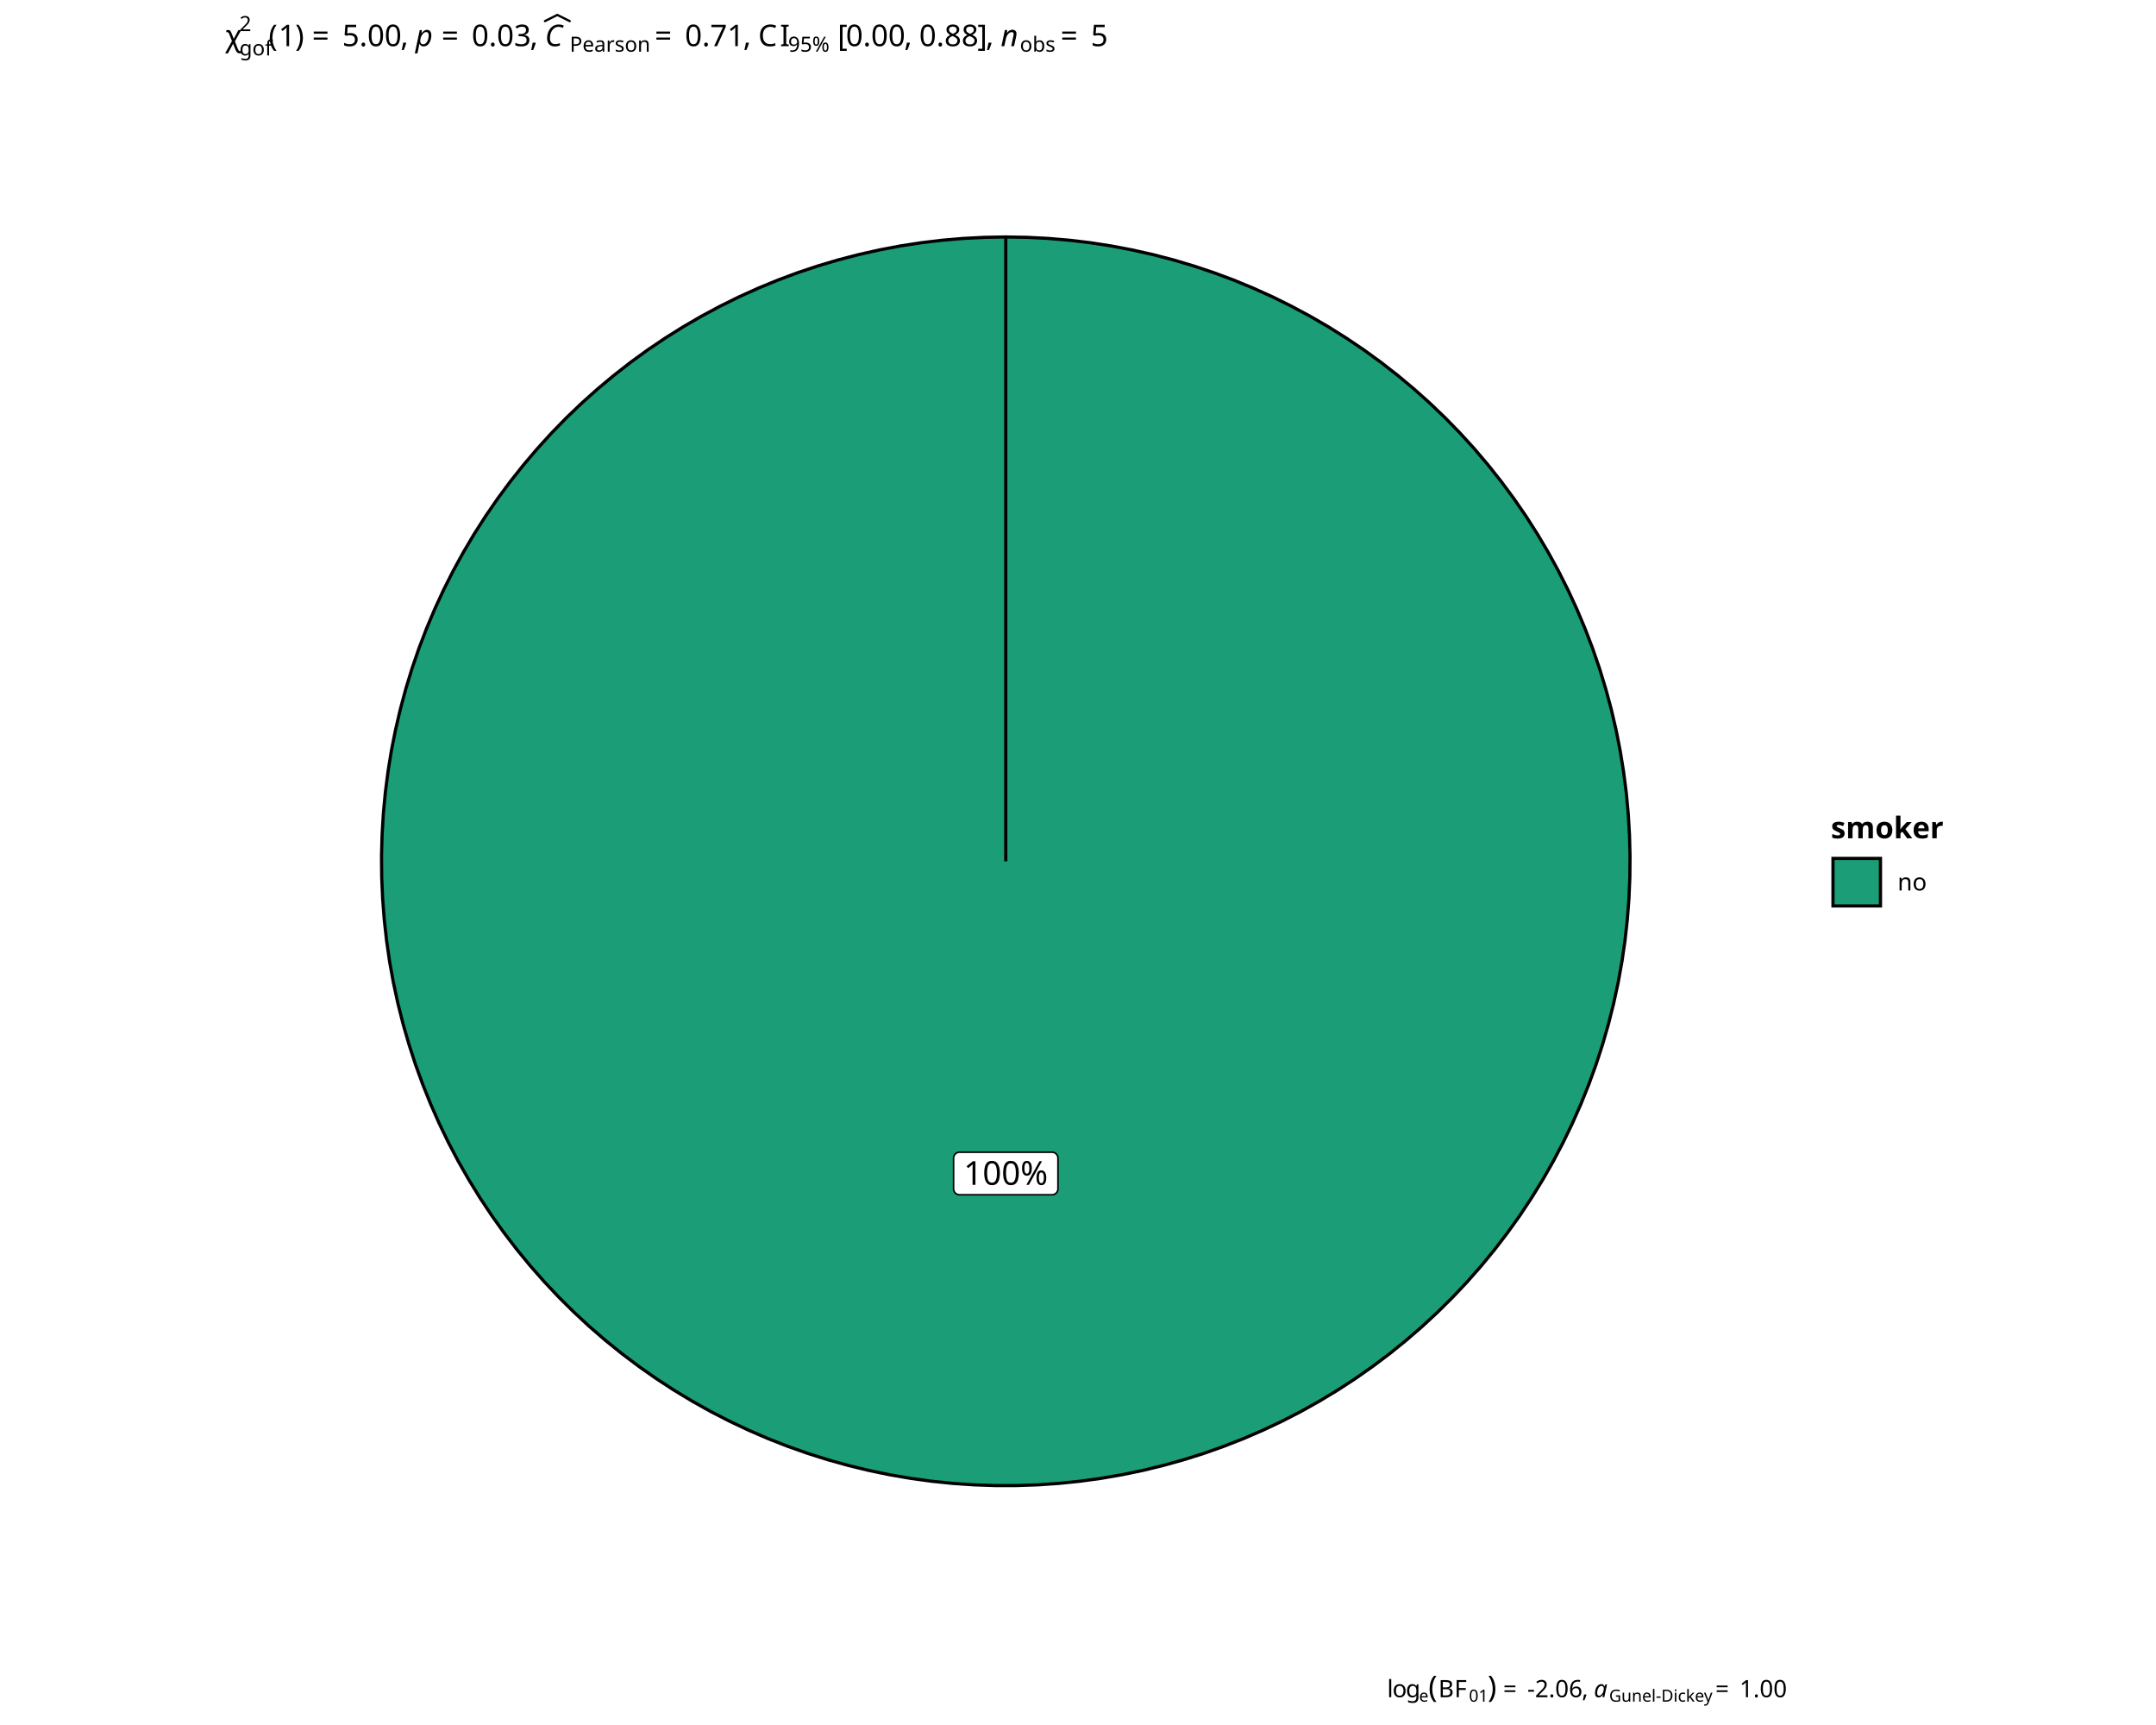
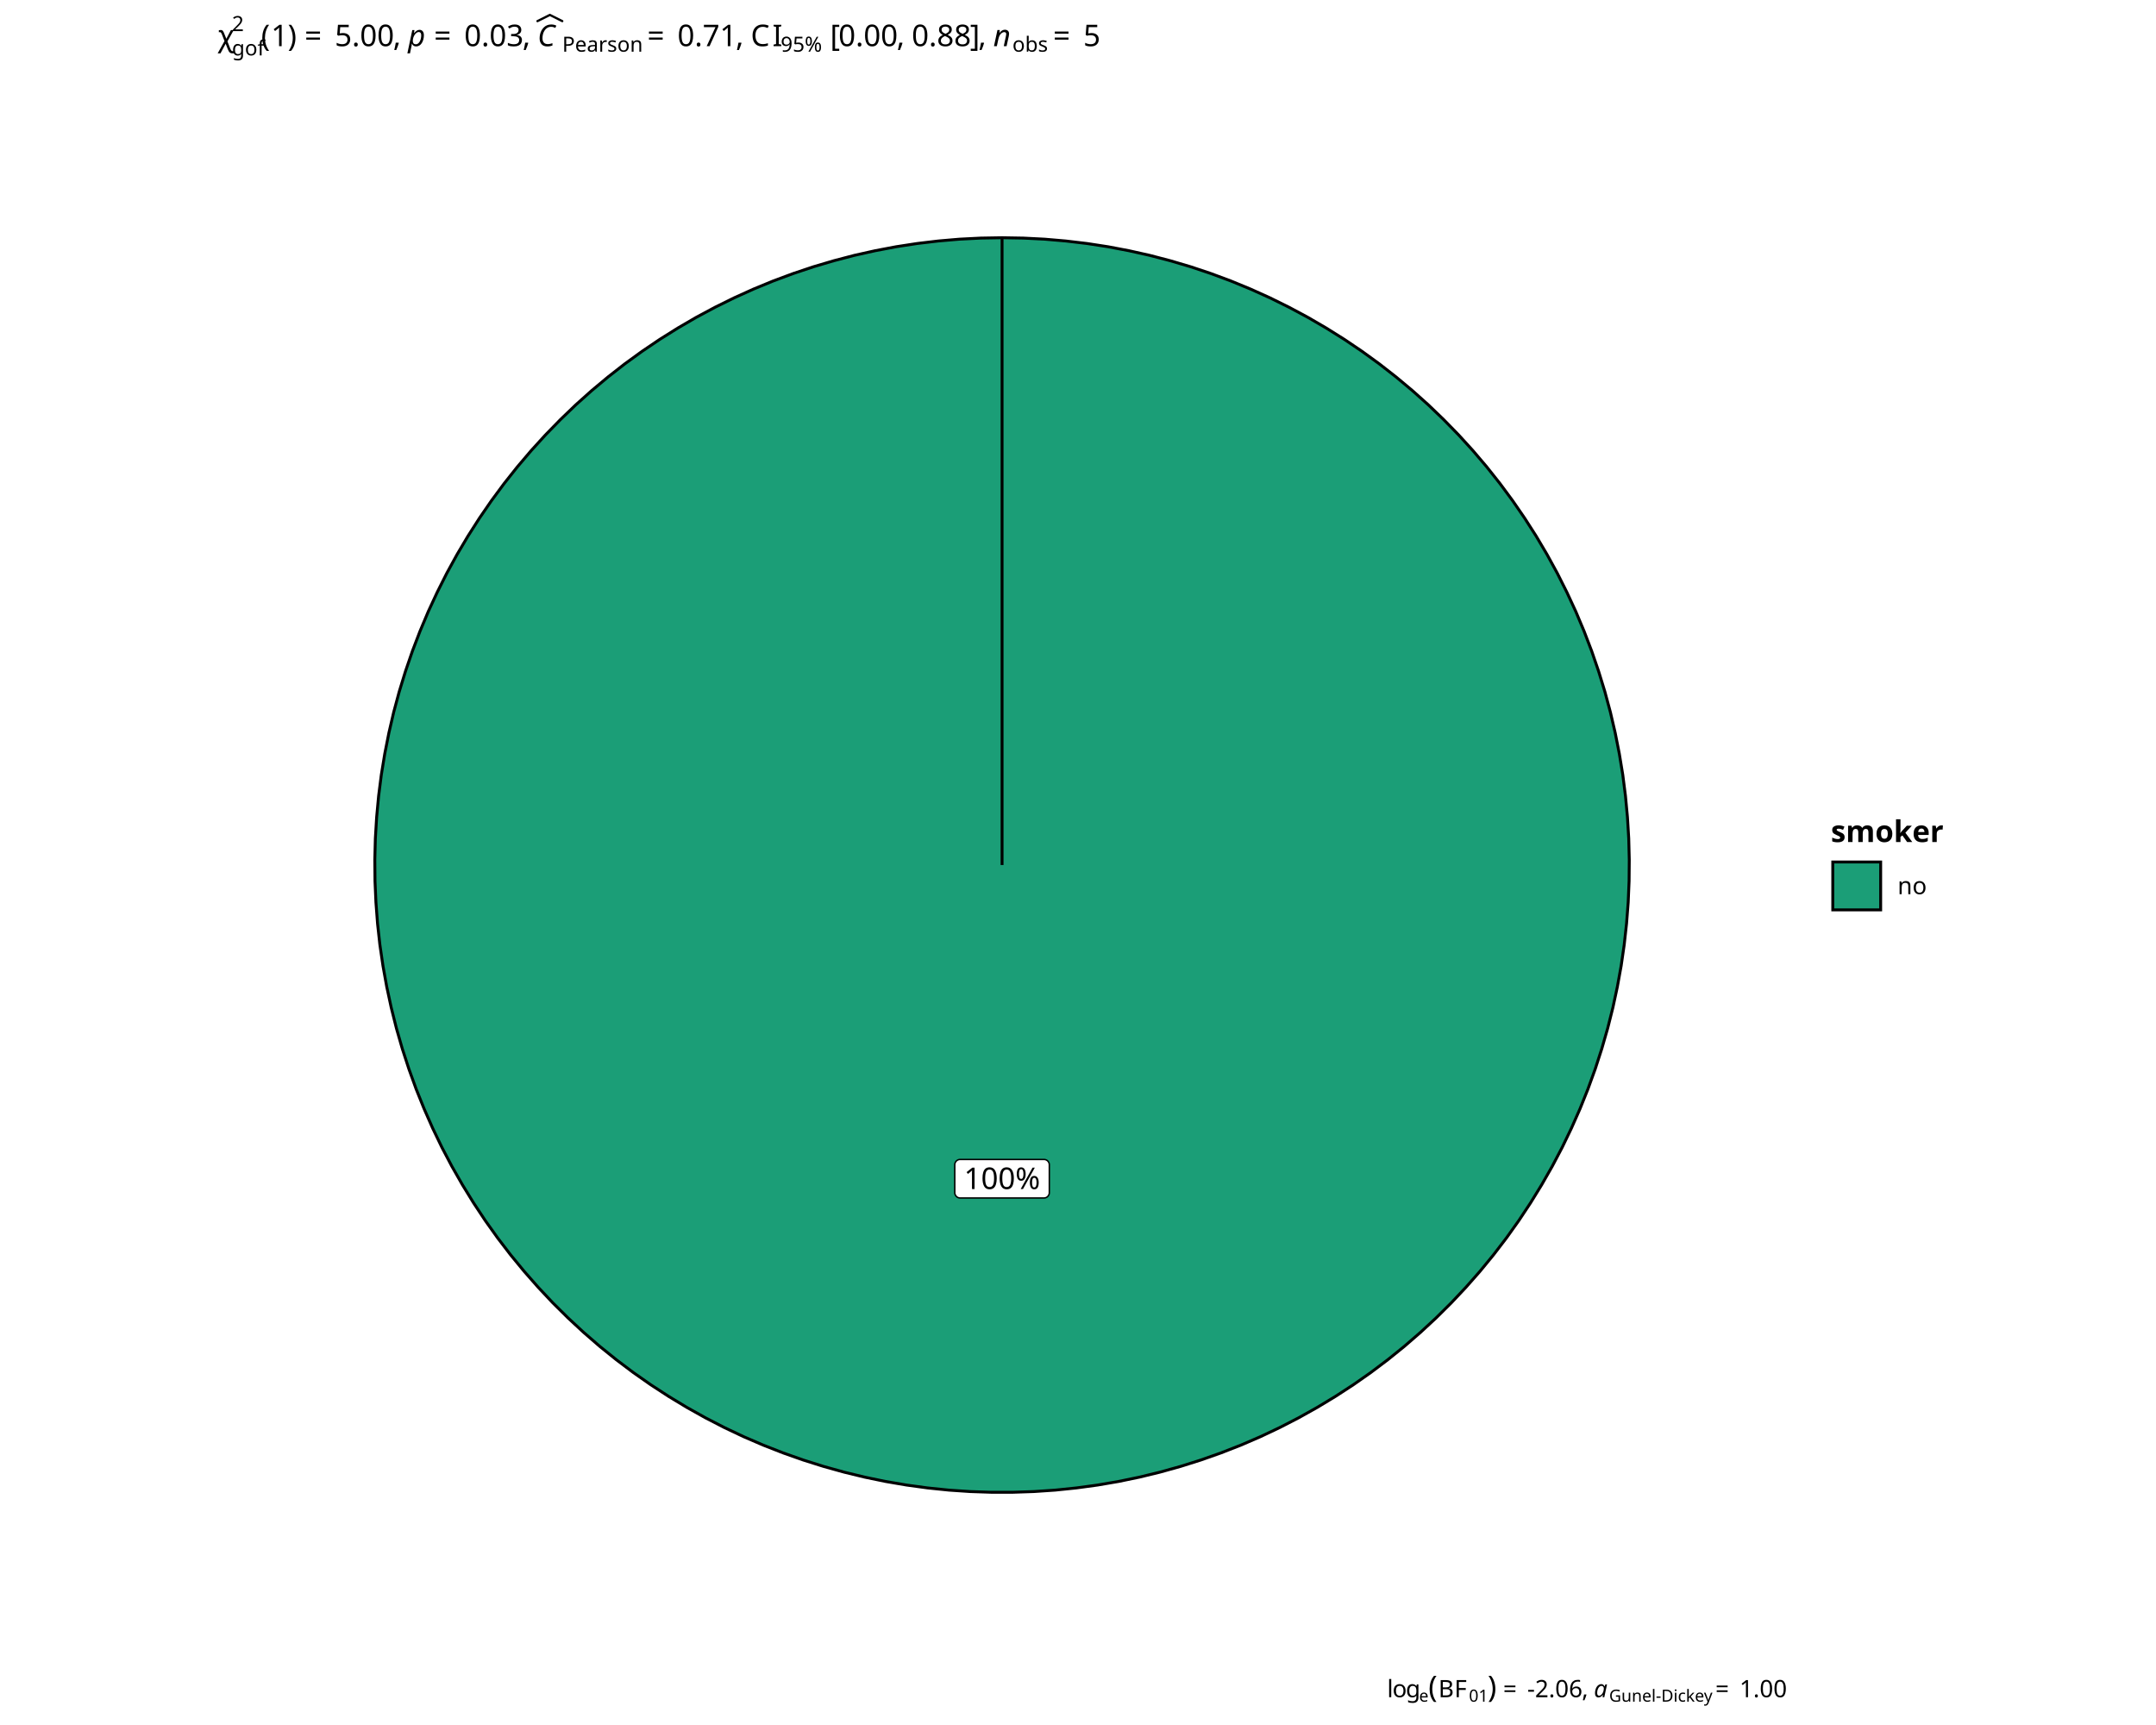
<svg xmlns="http://www.w3.org/2000/svg" class="svglite" data-engine-version="2.0" width="720.00pt" height="576.00pt" viewBox="0 0 720.00 576.00">
  <defs>
    <style type="text/css">
    .svglite line, .svglite polyline, .svglite polygon, .svglite path, .svglite rect, .svglite circle {
      fill: none;
      stroke: #000000;
      stroke-linecap: round;
      stroke-linejoin: round;
      stroke-miterlimit: 10.00;
    }
  </style>
  </defs>
  <rect width="100%" height="100%" style="stroke: none; fill: #FFFFFF;" />
  <defs>
    <clipPath id="cpMC4wMHw3MjAuMDB8MC4wMHw1NzYuMDA=">
      <rect x="0.00" y="0.00" width="720.00" height="576.00" />
    </clipPath>
  </defs>
  <g clip-path="url(#cpMC4wMHw3MjAuMDB8MC4wMHw1NzYuMDA=)">
</g>
  <defs>
    <clipPath id="cpNjUuODJ8NjU0LjE4fDAuMDB8NTc2LjAw">
      <rect x="65.82" y="0.00" width="588.35" height="576.00" />
    </clipPath>
  </defs>
  <g clip-path="url(#cpNjUuODJ8NjU0LjE4fDAuMDB8NTc2LjAw)">
    <rect x="65.82" y="0.00" width="588.35" height="576.00" style="stroke-width: 0.97; stroke: #FFFFFF; fill: #FFFFFF;" />
  </g>
  <g clip-path="url(#cpMC4wMHw3MjAuMDB8MC4wMHw1NzYuMDA=)">
</g>
  <defs>
-     <clipPath id="cpNzUuMjl8NTk2LjQ3fDI3LjAxfDU0OC4yMA==">
-       <rect x="75.29" y="27.01" width="521.18" height="521.18" />
+     <clipPath id="cpNzIuODB8NTk2LjQ3fDI3LjAxfDU1MC42OQ==">
+       <rect x="72.80" y="27.01" width="523.67" height="523.67" />
    </clipPath>
  </defs>
-   <g clip-path="url(#cpNzUuMjl8NTk2LjQ3fDI3LjAxfDU0OC4yMA==)">
-     <rect x="75.29" y="27.01" width="521.18" height="521.18" style="stroke-width: 0.97; stroke: none; fill: #FFFFFF;" />
-     <polygon points="335.88,287.61 335.88,280.42 335.88,273.23 335.88,266.04 335.88,258.85 335.88,251.66 335.88,244.47 335.88,237.28 335.88,230.10 335.88,222.91 335.88,215.72 335.88,208.53 335.88,201.34 335.88,194.15 335.88,186.96 335.88,179.77 335.88,172.59 335.88,165.40 335.88,158.21 335.88,151.02 335.88,143.83 335.88,136.64 335.88,129.45 335.88,122.26 335.88,115.08 335.88,107.89 335.88,100.70 335.88,93.51 335.88,86.32 335.88,79.13 328.80,79.25 321.73,79.61 314.68,80.21 307.65,81.05 300.65,82.13 293.69,83.45 286.78,85.00 279.93,86.78 273.14,88.80 266.43,91.04 259.80,93.51 253.25,96.21 246.80,99.12 240.45,102.26 234.21,105.61 228.09,109.16 222.09,112.93 216.22,116.89 210.50,121.05 204.91,125.41 199.48,129.95 194.21,134.67 189.09,139.57 184.15,144.64 179.39,149.87 174.80,155.27 170.40,160.81 166.19,166.50 162.17,172.34 158.36,178.30 154.75,184.39 151.35,190.60 148.16,196.92 145.19,203.35 142.44,209.88 139.91,216.49 137.61,223.18 135.54,229.95 133.70,236.79 132.09,243.68 130.71,250.63 129.58,257.62 128.68,264.64 128.02,271.69 127.60,278.76 127.41,285.84 127.47,292.92 127.78,299.99 128.32,307.05 129.10,314.09 130.11,321.09 131.37,328.06 132.86,334.98 134.59,341.85 136.55,348.65 138.73,355.39 141.15,362.04 143.79,368.61 146.65,375.09 149.73,381.46 153.02,387.73 156.53,393.88 160.24,399.91 164.16,405.81 168.27,411.57 172.57,417.19 177.07,422.66 181.75,427.98 186.60,433.13 191.63,438.11 196.82,442.93 202.18,447.56 207.69,452.01 213.34,456.26 219.14,460.33 225.07,464.19 231.13,467.85 237.31,471.31 243.61,474.55 250.01,477.57 256.51,480.38 263.10,482.96 269.78,485.32 276.53,487.45 283.35,489.35 290.23,491.02 297.16,492.45 304.14,493.65 311.16,494.61 318.20,495.33 325.26,495.81 332.34,496.05 339.42,496.05 346.50,495.81 353.56,495.33 360.60,494.61 367.62,493.65 374.60,492.45 381.53,491.02 388.41,489.35 395.23,487.45 401.98,485.32 408.66,482.96 415.25,480.38 421.75,477.57 428.15,474.55 434.45,471.31 440.63,467.85 446.69,464.19 452.62,460.33 458.42,456.26 464.08,452.01 469.58,447.56 474.94,442.93 480.13,438.11 485.16,433.13 490.01,427.98 494.69,422.66 499.19,417.19 503.49,411.57 507.61,405.81 511.52,399.91 515.23,393.88 518.74,387.73 522.03,381.46 525.11,375.09 527.97,368.61 530.61,362.04 533.03,355.39 535.22,348.65 537.17,341.85 538.90,334.98 540.39,328.06 541.65,321.09 542.67,314.09 543.45,307.05 543.99,299.99 544.29,292.92 544.35,285.84 544.17,278.76 543.75,271.69 543.09,264.64 542.19,257.62 541.05,250.63 539.68,243.68 538.07,236.79 536.22,229.95 534.15,223.18 531.85,216.49 529.32,209.88 526.57,203.35 523.60,196.92 520.41,190.60 517.01,184.39 513.40,178.30 509.59,172.34 505.57,166.50 501.36,160.81 496.96,155.27 492.38,149.87 487.61,144.64 482.67,139.57 477.56,134.67 472.28,129.95 466.85,125.41 461.26,121.05 455.54,116.89 449.67,112.93 443.67,109.16 437.55,105.61 431.31,102.26 424.96,99.12 418.51,96.21 411.97,93.51 405.33,91.04 398.62,88.80 391.83,86.78 384.98,85.00 378.07,83.45 371.11,82.13 364.12,81.05 357.09,80.21 350.03,79.61 342.96,79.25 335.88,79.13 335.88,86.32 335.88,93.51 335.88,100.70 335.88,107.89 335.88,115.08 335.88,122.26 335.88,129.45 335.88,136.64 335.88,143.83 335.88,151.02 335.88,158.21 335.88,165.40 335.88,172.59 335.88,179.77 335.88,186.96 335.88,194.15 335.88,201.34 335.88,208.53 335.88,215.72 335.88,222.91 335.88,230.10 335.88,237.28 335.88,244.47 335.88,251.66 335.88,258.85 335.88,266.04 335.88,273.23 335.88,280.42 335.88,287.61 " style="stroke-width: 1.07; stroke-linecap: butt; stroke-linejoin: miter; fill: #1B9E77;" />
-     <polygon points="320.44,398.95 351.32,398.95 351.24,398.95 351.56,398.94 351.88,398.87 352.18,398.76 352.45,398.60 352.70,398.40 352.91,398.16 353.08,397.89 353.21,397.60 353.29,397.28 353.31,396.97 353.31,396.97 353.31,386.72 353.31,386.72 353.29,386.40 353.21,386.09 353.08,385.80 352.91,385.53 352.70,385.29 352.45,385.08 352.18,384.92 351.88,384.81 351.56,384.75 351.32,384.73 320.44,384.73 320.68,384.75 320.36,384.73 320.04,384.77 319.73,384.86 319.44,385.00 319.18,385.18 318.95,385.40 318.76,385.66 318.61,385.94 318.51,386.24 318.46,386.56 318.45,386.72 318.45,396.97 318.46,396.81 318.46,397.13 318.51,397.44 318.61,397.75 318.76,398.03 318.95,398.28 319.18,398.51 319.44,398.69 319.73,398.82 320.04,398.91 320.36,398.95 " style="stroke-width: 0.53; fill: #FFFFFF;" />
-     <text x="335.88" y="395.64" text-anchor="middle" style="font-size: 11.04px; font-family: sans;" textLength="28.24px" lengthAdjust="spacingAndGlyphs">100%</text>
+   <g clip-path="url(#cpNzIuODB8NTk2LjQ3fDI3LjAxfDU1MC42OQ==)">
+     <rect x="72.80" y="27.01" width="523.67" height="523.67" style="stroke-width: 0.97; stroke: none; fill: #FFFFFF;" />
+     <polygon points="334.64,288.85 334.64,281.63 334.64,274.40 334.64,267.18 334.64,259.96 334.64,252.74 334.64,245.51 334.64,238.29 334.64,231.07 334.64,223.84 334.64,216.62 334.64,209.40 334.64,202.17 334.64,194.95 334.64,187.73 334.64,180.50 334.64,173.28 334.64,166.06 334.64,158.84 334.64,151.61 334.64,144.39 334.64,137.17 334.64,129.94 334.64,122.72 334.64,115.50 334.64,108.27 334.64,101.05 334.64,93.83 334.64,86.60 334.64,79.38 327.52,79.50 320.42,79.86 313.33,80.47 306.27,81.31 299.24,82.39 292.24,83.72 285.30,85.27 278.42,87.07 271.60,89.09 264.85,91.35 258.19,93.83 251.61,96.54 245.13,99.47 238.75,102.62 232.48,105.98 226.33,109.56 220.30,113.34 214.41,117.32 208.65,121.50 203.04,125.88 197.58,130.44 192.28,135.18 187.15,140.11 182.18,145.20 177.39,150.46 172.78,155.88 168.36,161.45 164.13,167.17 160.10,173.03 156.27,179.02 152.64,185.14 149.22,191.38 146.02,197.74 143.03,204.19 140.27,210.75 137.73,217.39 135.42,224.12 133.33,230.92 131.48,237.79 129.87,244.72 128.49,251.70 127.34,258.72 126.44,265.78 125.78,272.86 125.35,279.96 125.17,287.07 125.23,294.19 125.54,301.29 126.08,308.39 126.86,315.46 127.89,322.50 129.15,329.50 130.65,336.45 132.38,343.35 134.35,350.19 136.55,356.95 138.97,363.64 141.63,370.24 144.50,376.75 147.59,383.16 150.90,389.45 154.43,395.63 158.16,401.69 162.09,407.62 166.22,413.41 170.55,419.06 175.07,424.55 179.77,429.89 184.64,435.07 189.70,440.08 194.91,444.91 200.29,449.57 205.83,454.04 211.51,458.32 217.34,462.40 223.30,466.28 229.39,469.96 235.60,473.43 241.92,476.69 248.35,479.73 254.89,482.55 261.51,485.14 268.22,487.51 275.00,489.65 281.85,491.56 288.77,493.24 295.73,494.68 302.75,495.88 309.79,496.84 316.87,497.57 323.97,498.05 331.08,498.29 338.19,498.29 345.30,498.05 352.40,497.57 359.48,496.84 366.53,495.88 373.54,494.68 380.50,493.24 387.42,491.56 394.27,489.65 401.05,487.51 407.76,485.14 414.39,482.55 420.92,479.73 427.35,476.69 433.67,473.43 439.88,469.96 445.97,466.28 451.93,462.40 457.76,458.32 463.44,454.04 468.98,449.57 474.36,444.91 479.58,440.08 484.63,435.07 489.51,429.89 494.21,424.55 498.72,419.06 503.05,413.41 507.18,407.62 511.11,401.69 514.84,395.63 518.37,389.45 521.68,383.16 524.77,376.75 527.65,370.24 530.30,363.64 532.73,356.95 534.92,350.19 536.89,343.35 538.63,336.45 540.12,329.50 541.39,322.50 542.41,315.46 543.19,308.39 543.74,301.29 544.04,294.19 544.10,287.07 543.92,279.96 543.49,272.86 542.83,265.78 541.93,258.72 540.78,251.70 539.40,244.72 537.79,237.79 535.94,230.92 533.85,224.12 531.54,217.39 529.00,210.75 526.24,204.19 523.25,197.74 520.05,191.38 516.63,185.14 513.01,179.02 509.17,173.03 505.14,167.17 500.91,161.45 496.49,155.88 491.88,150.46 487.09,145.20 482.12,140.11 476.99,135.18 471.69,130.44 466.23,125.88 460.62,121.50 454.86,117.32 448.97,113.34 442.94,109.56 436.79,105.98 430.52,102.62 424.15,99.47 417.66,96.54 411.08,93.83 404.42,91.35 397.67,89.09 390.85,87.07 383.97,85.27 377.03,83.72 370.04,82.39 363.01,81.31 355.94,80.47 348.85,79.86 341.75,79.50 334.64,79.38 334.64,86.60 334.64,93.83 334.64,101.05 334.64,108.27 334.64,115.50 334.64,122.72 334.64,129.94 334.64,137.17 334.64,144.39 334.64,151.61 334.64,158.84 334.64,166.06 334.64,173.28 334.64,180.50 334.64,187.73 334.64,194.95 334.64,202.17 334.64,209.40 334.64,216.62 334.64,223.84 334.64,231.07 334.64,238.29 334.64,245.51 334.64,252.74 334.64,259.96 334.64,267.18 334.64,274.40 334.64,281.63 334.64,288.85 " style="stroke-width: 0.97; stroke-linecap: butt; stroke-linejoin: miter; fill: #1B9E77;" />
+     <polygon points="320.65,400.03 348.62,400.03 348.55,400.03 348.84,400.01 349.13,399.96 349.40,399.85 349.65,399.71 349.87,399.53 350.06,399.31 350.22,399.06 350.33,398.80 350.40,398.52 350.42,398.23 350.42,398.23 350.42,388.95 350.42,388.95 350.40,388.66 350.33,388.38 350.22,388.11 350.06,387.86 349.87,387.65 349.65,387.46 349.40,387.32 349.13,387.22 348.84,387.16 348.62,387.15 320.65,387.15 320.86,387.16 320.57,387.15 320.29,387.18 320.01,387.26 319.75,387.39 319.51,387.55 319.30,387.75 319.13,387.98 318.99,388.24 318.90,388.51 318.85,388.80 318.85,388.95 318.85,398.23 318.85,398.08 318.85,398.37 318.90,398.66 318.99,398.93 319.13,399.19 319.30,399.42 319.51,399.62 319.75,399.79 320.01,399.91 320.29,399.99 320.57,400.03 " style="stroke-width: 0.48; fill: #FFFFFF;" />
+     <text x="334.64" y="397.03" text-anchor="middle" style="font-size: 10.00px; font-family: sans;" textLength="25.58px" lengthAdjust="spacingAndGlyphs">100%</text>
  </g>
  <g clip-path="url(#cpMC4wMHw3MjAuMDB8MC4wMHw1NzYuMDA=)">
-     <rect x="606.44" y="267.01" width="42.76" height="41.18" style="stroke-width: 0.97; stroke: none; fill: #FFFFFF;" />
-     <text x="611.42" y="279.92" style="font-size: 10.00px; font-weight: bold; font-family: sans;" textLength="32.80px" lengthAdjust="spacingAndGlyphs">smoker</text>
-     <rect x="611.42" y="285.94" width="17.28" height="17.28" style="stroke-width: 0.97; stroke: none; fill: #FFFFFF;" />
-     <rect x="612.13" y="286.64" width="15.86" height="15.86" style="stroke-width: 1.07; stroke-linecap: butt; stroke-linejoin: miter; fill: #1B9E77;" />
-     <text x="633.68" y="297.33" style="font-size: 8.00px; font-family: sans;" textLength="8.90px" lengthAdjust="spacingAndGlyphs">no</text>
-     <text x="75.29" y="15.41" style="font-size: 10.00px; font-family: sans;" textLength="4.65px" lengthAdjust="spacingAndGlyphs">χ</text>
-     <text x="79.94" y="18.50" style="font-size: 7.00px; font-family: sans;" textLength="9.73px" lengthAdjust="spacingAndGlyphs">gof</text>
-     <text x="79.94" y="10.38" style="font-size: 7.00px; font-family: sans;" textLength="3.89px" lengthAdjust="spacingAndGlyphs">2</text>
-     <text x="89.67" y="15.41" style="font-size: 10.00px; font-family: sans;" textLength="3.33px" lengthAdjust="spacingAndGlyphs">(</text>
-     <text x="93.00" y="15.41" style="font-size: 10.00px; font-family: sans;" textLength="5.56px" lengthAdjust="spacingAndGlyphs">1</text>
-     <text x="98.56" y="15.41" style="font-size: 10.00px; font-family: sans;" textLength="3.33px" lengthAdjust="spacingAndGlyphs">)</text>
-     <text x="104.21" y="15.41" style="font-size: 10.00px; font-family: sans;" textLength="7.76px" lengthAdjust="spacingAndGlyphs">=</text>
-     <text x="114.29" y="15.41" style="font-size: 10.00px; font-family: sans;" textLength="19.46px" lengthAdjust="spacingAndGlyphs">5.00</text>
-     <text x="133.75" y="15.41" style="font-size: 10.00px; font-family: sans;" textLength="2.50px" lengthAdjust="spacingAndGlyphs">,</text>
-     <text x="136.25" y="15.41" style="font-size: 10.00px; font-family: sans;" textLength="2.50px" lengthAdjust="spacingAndGlyphs"> </text>
-     <text x="138.75" y="15.41" style="font-size: 10.00px; font-style: italic; font-family: sans;" textLength="5.56px" lengthAdjust="spacingAndGlyphs">p</text>
-     <text x="147.44" y="15.41" style="font-size: 10.00px; font-family: sans;" textLength="7.76px" lengthAdjust="spacingAndGlyphs">=</text>
-     <text x="157.52" y="15.41" style="font-size: 10.00px; font-family: sans;" textLength="19.46px" lengthAdjust="spacingAndGlyphs">0.03</text>
-     <text x="176.98" y="15.41" style="font-size: 10.00px; font-family: sans;" textLength="2.50px" lengthAdjust="spacingAndGlyphs">,</text>
-     <text x="179.48" y="15.41" style="font-size: 10.00px; font-family: sans;" textLength="2.50px" lengthAdjust="spacingAndGlyphs"> </text>
-     <text x="181.98" y="15.41" style="font-size: 10.00px; font-style: italic; font-family: sans;" textLength="7.22px" lengthAdjust="spacingAndGlyphs">C</text>
-     <polyline points="181.98,7.05 186.12,4.98 190.26,7.05 " style="stroke-width: 0.75;" />
-     <text x="190.26" y="17.26" style="font-size: 7.00px; font-family: sans;" textLength="26.08px" lengthAdjust="spacingAndGlyphs">Pearson</text>
-     <text x="218.65" y="15.41" style="font-size: 10.00px; font-family: sans;" textLength="7.76px" lengthAdjust="spacingAndGlyphs">=</text>
-     <text x="228.73" y="15.41" style="font-size: 10.00px; font-family: sans;" textLength="19.46px" lengthAdjust="spacingAndGlyphs">0.71</text>
-     <text x="248.19" y="15.41" style="font-size: 10.00px; font-family: sans;" textLength="2.50px" lengthAdjust="spacingAndGlyphs">,</text>
-     <text x="250.69" y="15.41" style="font-size: 10.00px; font-family: sans;" textLength="2.50px" lengthAdjust="spacingAndGlyphs"> </text>
-     <text x="253.20" y="15.41" style="font-size: 10.00px; font-family: sans;" textLength="7.22px" lengthAdjust="spacingAndGlyphs">C</text>
-     <text x="260.42" y="15.41" style="font-size: 10.00px; font-family: sans;" textLength="2.78px" lengthAdjust="spacingAndGlyphs">I</text>
-     <text x="263.20" y="17.26" style="font-size: 7.00px; font-family: sans;" textLength="14.01px" lengthAdjust="spacingAndGlyphs">95%</text>
-     <text x="277.21" y="15.41" style="font-size: 10.00px; font-family: sans;" textLength="2.50px" lengthAdjust="spacingAndGlyphs"> </text>
-     <text x="279.71" y="15.41" style="font-size: 10.00px; font-family: sans;" textLength="2.78px" lengthAdjust="spacingAndGlyphs">[</text>
-     <text x="282.49" y="15.41" style="font-size: 10.00px; font-family: sans;" textLength="19.46px" lengthAdjust="spacingAndGlyphs">0.00</text>
-     <text x="301.95" y="15.41" style="font-size: 10.00px; font-family: sans;" textLength="2.50px" lengthAdjust="spacingAndGlyphs">,</text>
-     <text x="304.46" y="15.41" style="font-size: 10.00px; font-family: sans;" textLength="2.50px" lengthAdjust="spacingAndGlyphs"> </text>
-     <text x="306.96" y="15.41" style="font-size: 10.00px; font-family: sans;" textLength="19.46px" lengthAdjust="spacingAndGlyphs">0.88</text>
-     <text x="326.42" y="15.41" style="font-size: 10.00px; font-family: sans;" textLength="2.78px" lengthAdjust="spacingAndGlyphs">]</text>
-     <text x="329.20" y="15.41" style="font-size: 10.00px; font-family: sans;" textLength="2.50px" lengthAdjust="spacingAndGlyphs">,</text>
-     <text x="331.70" y="15.41" style="font-size: 10.00px; font-family: sans;" textLength="2.50px" lengthAdjust="spacingAndGlyphs"> </text>
-     <text x="334.20" y="15.41" style="font-size: 10.00px; font-style: italic; font-family: sans;" textLength="5.56px" lengthAdjust="spacingAndGlyphs">n</text>
-     <text x="340.57" y="17.26" style="font-size: 7.00px; font-family: sans;" textLength="11.29px" lengthAdjust="spacingAndGlyphs">obs</text>
-     <text x="354.18" y="15.41" style="font-size: 10.00px; font-family: sans;" textLength="7.76px" lengthAdjust="spacingAndGlyphs">=</text>
-     <text x="364.26" y="15.41" style="font-size: 10.00px; font-family: sans;" textLength="5.56px" lengthAdjust="spacingAndGlyphs">5</text>
+     <rect x="606.44" y="268.26" width="42.76" height="41.18" style="stroke-width: 0.97; stroke: none; fill: #FFFFFF;" />
+     <text x="611.42" y="281.16" style="font-size: 10.00px; font-weight: bold; font-family: sans;" textLength="32.80px" lengthAdjust="spacingAndGlyphs">smoker</text>
+     <rect x="611.42" y="287.18" width="17.28" height="17.28" style="stroke-width: 0.97; stroke: none; fill: #FFFFFF;" />
+     <rect x="612.06" y="287.83" width="15.99" height="15.99" style="stroke-width: 0.97; stroke-linecap: butt; stroke-linejoin: miter; fill: #1B9E77;" />
+     <text x="633.68" y="298.57" style="font-size: 8.00px; font-family: sans;" textLength="8.90px" lengthAdjust="spacingAndGlyphs">no</text>
+     <text x="72.80" y="15.41" style="font-size: 10.00px; font-family: sans;" textLength="4.65px" lengthAdjust="spacingAndGlyphs">χ</text>
+     <text x="77.45" y="18.50" style="font-size: 7.00px; font-family: sans;" textLength="9.73px" lengthAdjust="spacingAndGlyphs">gof</text>
+     <text x="77.45" y="10.38" style="font-size: 7.00px; font-family: sans;" textLength="3.89px" lengthAdjust="spacingAndGlyphs">2</text>
+     <text x="87.18" y="15.41" style="font-size: 10.00px; font-family: sans;" textLength="3.33px" lengthAdjust="spacingAndGlyphs">(</text>
+     <text x="90.51" y="15.41" style="font-size: 10.00px; font-family: sans;" textLength="5.56px" lengthAdjust="spacingAndGlyphs">1</text>
+     <text x="96.07" y="15.41" style="font-size: 10.00px; font-family: sans;" textLength="3.33px" lengthAdjust="spacingAndGlyphs">)</text>
+     <text x="101.72" y="15.41" style="font-size: 10.00px; font-family: sans;" textLength="7.76px" lengthAdjust="spacingAndGlyphs">=</text>
+     <text x="111.80" y="15.41" style="font-size: 10.00px; font-family: sans;" textLength="19.46px" lengthAdjust="spacingAndGlyphs">5.00</text>
+     <text x="131.26" y="15.41" style="font-size: 10.00px; font-family: sans;" textLength="2.50px" lengthAdjust="spacingAndGlyphs">,</text>
+     <text x="133.76" y="15.41" style="font-size: 10.00px; font-family: sans;" textLength="2.50px" lengthAdjust="spacingAndGlyphs"> </text>
+     <text x="136.26" y="15.41" style="font-size: 10.00px; font-style: italic; font-family: sans;" textLength="5.56px" lengthAdjust="spacingAndGlyphs">p</text>
+     <text x="144.95" y="15.41" style="font-size: 10.00px; font-family: sans;" textLength="7.76px" lengthAdjust="spacingAndGlyphs">=</text>
+     <text x="155.03" y="15.41" style="font-size: 10.00px; font-family: sans;" textLength="19.46px" lengthAdjust="spacingAndGlyphs">0.03</text>
+     <text x="174.49" y="15.41" style="font-size: 10.00px; font-family: sans;" textLength="2.50px" lengthAdjust="spacingAndGlyphs">,</text>
+     <text x="176.99" y="15.41" style="font-size: 10.00px; font-family: sans;" textLength="2.50px" lengthAdjust="spacingAndGlyphs"> </text>
+     <text x="179.49" y="15.41" style="font-size: 10.00px; font-style: italic; font-family: sans;" textLength="7.22px" lengthAdjust="spacingAndGlyphs">C</text>
+     <polyline points="179.49,7.05 183.63,4.98 187.77,7.05 " style="stroke-width: 0.75;" />
+     <text x="187.77" y="17.26" style="font-size: 7.00px; font-family: sans;" textLength="26.08px" lengthAdjust="spacingAndGlyphs">Pearson</text>
+     <text x="216.16" y="15.41" style="font-size: 10.00px; font-family: sans;" textLength="7.76px" lengthAdjust="spacingAndGlyphs">=</text>
+     <text x="226.24" y="15.41" style="font-size: 10.00px; font-family: sans;" textLength="19.46px" lengthAdjust="spacingAndGlyphs">0.71</text>
+     <text x="245.70" y="15.41" style="font-size: 10.00px; font-family: sans;" textLength="2.50px" lengthAdjust="spacingAndGlyphs">,</text>
+     <text x="248.20" y="15.41" style="font-size: 10.00px; font-family: sans;" textLength="2.50px" lengthAdjust="spacingAndGlyphs"> </text>
+     <text x="250.71" y="15.41" style="font-size: 10.00px; font-family: sans;" textLength="7.22px" lengthAdjust="spacingAndGlyphs">C</text>
+     <text x="257.93" y="15.41" style="font-size: 10.00px; font-family: sans;" textLength="2.78px" lengthAdjust="spacingAndGlyphs">I</text>
+     <text x="260.71" y="17.26" style="font-size: 7.00px; font-family: sans;" textLength="14.01px" lengthAdjust="spacingAndGlyphs">95%</text>
+     <text x="274.72" y="15.41" style="font-size: 10.00px; font-family: sans;" textLength="2.50px" lengthAdjust="spacingAndGlyphs"> </text>
+     <text x="277.22" y="15.41" style="font-size: 10.00px; font-family: sans;" textLength="2.78px" lengthAdjust="spacingAndGlyphs">[</text>
+     <text x="280.00" y="15.41" style="font-size: 10.00px; font-family: sans;" textLength="19.46px" lengthAdjust="spacingAndGlyphs">0.00</text>
+     <text x="299.46" y="15.41" style="font-size: 10.00px; font-family: sans;" textLength="2.50px" lengthAdjust="spacingAndGlyphs">,</text>
+     <text x="301.96" y="15.41" style="font-size: 10.00px; font-family: sans;" textLength="2.50px" lengthAdjust="spacingAndGlyphs"> </text>
+     <text x="304.47" y="15.41" style="font-size: 10.00px; font-family: sans;" textLength="19.46px" lengthAdjust="spacingAndGlyphs">0.88</text>
+     <text x="323.93" y="15.41" style="font-size: 10.00px; font-family: sans;" textLength="2.78px" lengthAdjust="spacingAndGlyphs">]</text>
+     <text x="326.71" y="15.41" style="font-size: 10.00px; font-family: sans;" textLength="2.50px" lengthAdjust="spacingAndGlyphs">,</text>
+     <text x="329.21" y="15.41" style="font-size: 10.00px; font-family: sans;" textLength="2.50px" lengthAdjust="spacingAndGlyphs"> </text>
+     <text x="331.71" y="15.41" style="font-size: 10.00px; font-style: italic; font-family: sans;" textLength="5.56px" lengthAdjust="spacingAndGlyphs">n</text>
+     <text x="338.08" y="17.26" style="font-size: 7.00px; font-family: sans;" textLength="11.29px" lengthAdjust="spacingAndGlyphs">obs</text>
+     <text x="351.69" y="15.41" style="font-size: 10.00px; font-family: sans;" textLength="7.76px" lengthAdjust="spacingAndGlyphs">=</text>
+     <text x="361.77" y="15.41" style="font-size: 10.00px; font-family: sans;" textLength="5.56px" lengthAdjust="spacingAndGlyphs">5</text>
    <text x="463.22" y="566.72" style="font-size: 8.00px; font-family: sans;" textLength="1.78px" lengthAdjust="spacingAndGlyphs">l</text>
    <text x="465.00" y="566.72" style="font-size: 8.00px; font-family: sans;" textLength="4.45px" lengthAdjust="spacingAndGlyphs">o</text>
    <text x="469.45" y="566.72" style="font-size: 8.00px; font-family: sans;" textLength="4.45px" lengthAdjust="spacingAndGlyphs">g</text>
    <text x="473.90" y="568.20" style="font-size: 5.60px; font-family: sans;" textLength="3.11px" lengthAdjust="spacingAndGlyphs">e</text>
    <text x="477.01" y="566.72" style="font-size: 10.00px; font-family: sans;" textLength="3.33px" lengthAdjust="spacingAndGlyphs">(</text>
    <text x="480.34" y="566.72" style="font-size: 8.00px; font-family: sans;" textLength="5.34px" lengthAdjust="spacingAndGlyphs">B</text>
    <text x="485.68" y="566.72" style="font-size: 8.00px; font-family: sans;" textLength="4.89px" lengthAdjust="spacingAndGlyphs">F</text>
    <text x="490.56" y="568.20" style="font-size: 5.60px; font-family: sans;" textLength="6.23px" lengthAdjust="spacingAndGlyphs">01</text>
    <text x="496.79" y="566.72" style="font-size: 10.00px; font-family: sans;" textLength="3.32px" lengthAdjust="spacingAndGlyphs">)</text>
    <text x="501.97" y="566.72" style="font-size: 8.00px; font-family: sans;" textLength="6.21px" lengthAdjust="spacingAndGlyphs">=</text>
    <text x="510.03" y="566.72" style="font-size: 8.00px; font-family: sans;" textLength="18.24px" lengthAdjust="spacingAndGlyphs">-2.06</text>
    <text x="528.27" y="566.72" style="font-size: 8.00px; font-family: sans;" textLength="2.00px" lengthAdjust="spacingAndGlyphs">,</text>
    <text x="530.27" y="566.72" style="font-size: 8.00px; font-family: sans;" textLength="2.00px" lengthAdjust="spacingAndGlyphs"> </text>
    <text x="532.27" y="566.72" style="font-size: 8.00px; font-style: italic; font-family: sans;" textLength="4.45px" lengthAdjust="spacingAndGlyphs">a</text>
    <text x="537.37" y="568.20" style="font-size: 5.60px; font-family: sans;" textLength="33.62px" lengthAdjust="spacingAndGlyphs">Gunel-Dickey</text>
    <text x="572.84" y="566.72" style="font-size: 8.00px; font-family: sans;" textLength="6.21px" lengthAdjust="spacingAndGlyphs">=</text>
    <text x="580.90" y="566.72" style="font-size: 8.00px; font-family: sans;" textLength="15.57px" lengthAdjust="spacingAndGlyphs">1.00</text>
  </g>
</svg>
